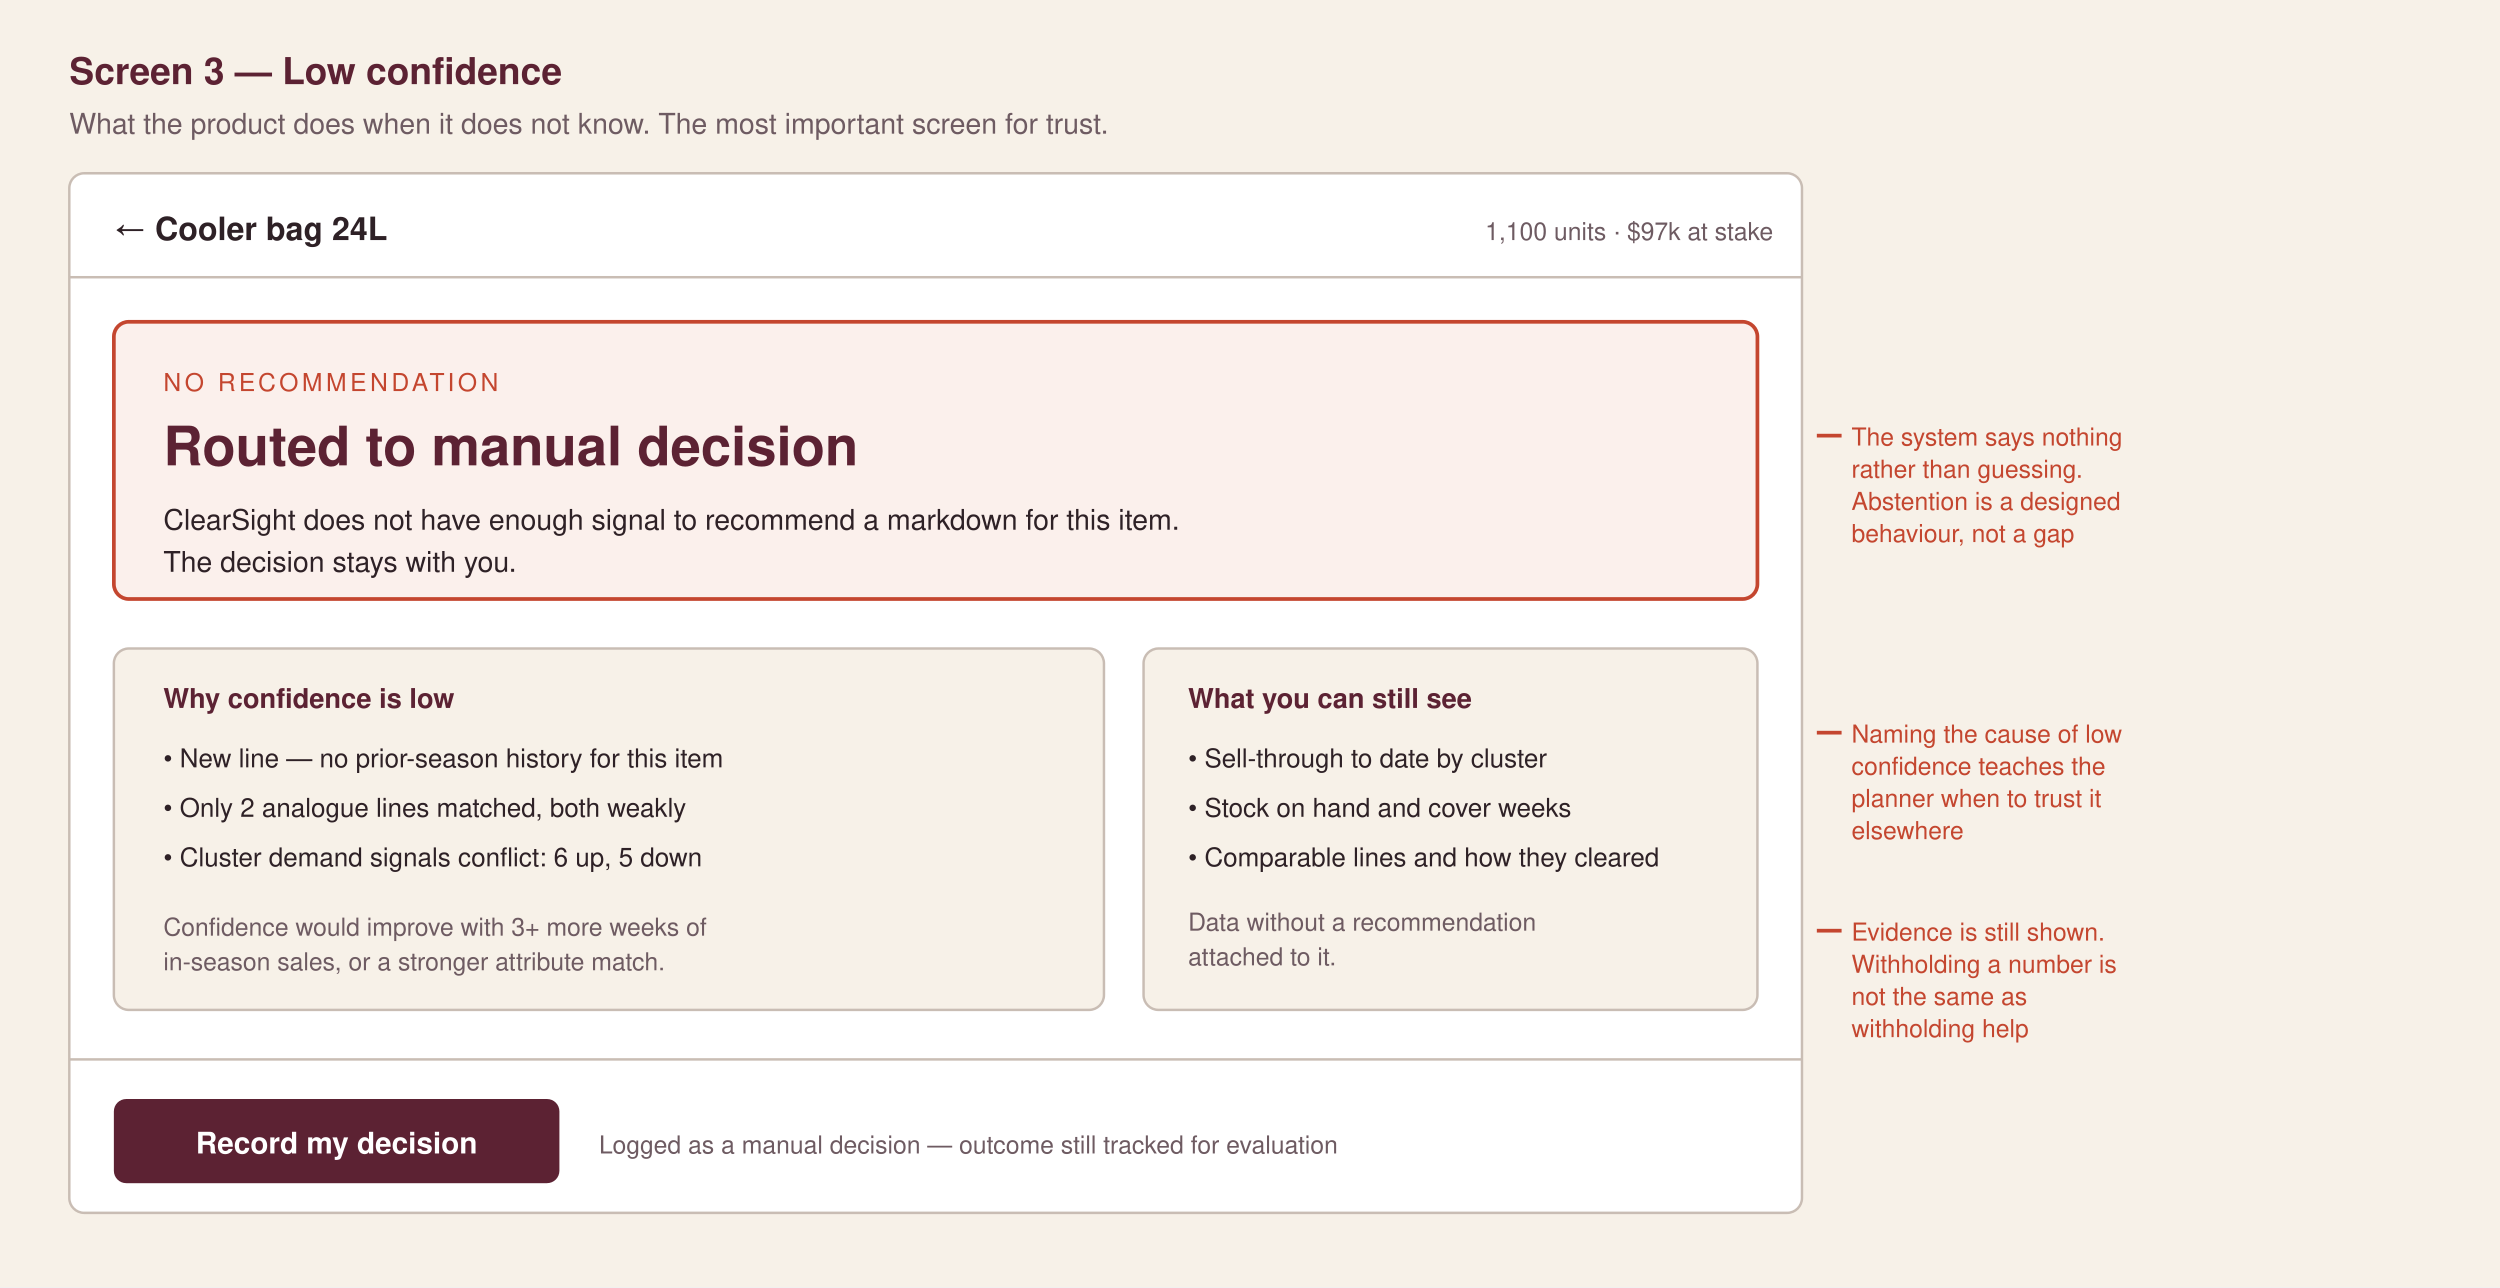
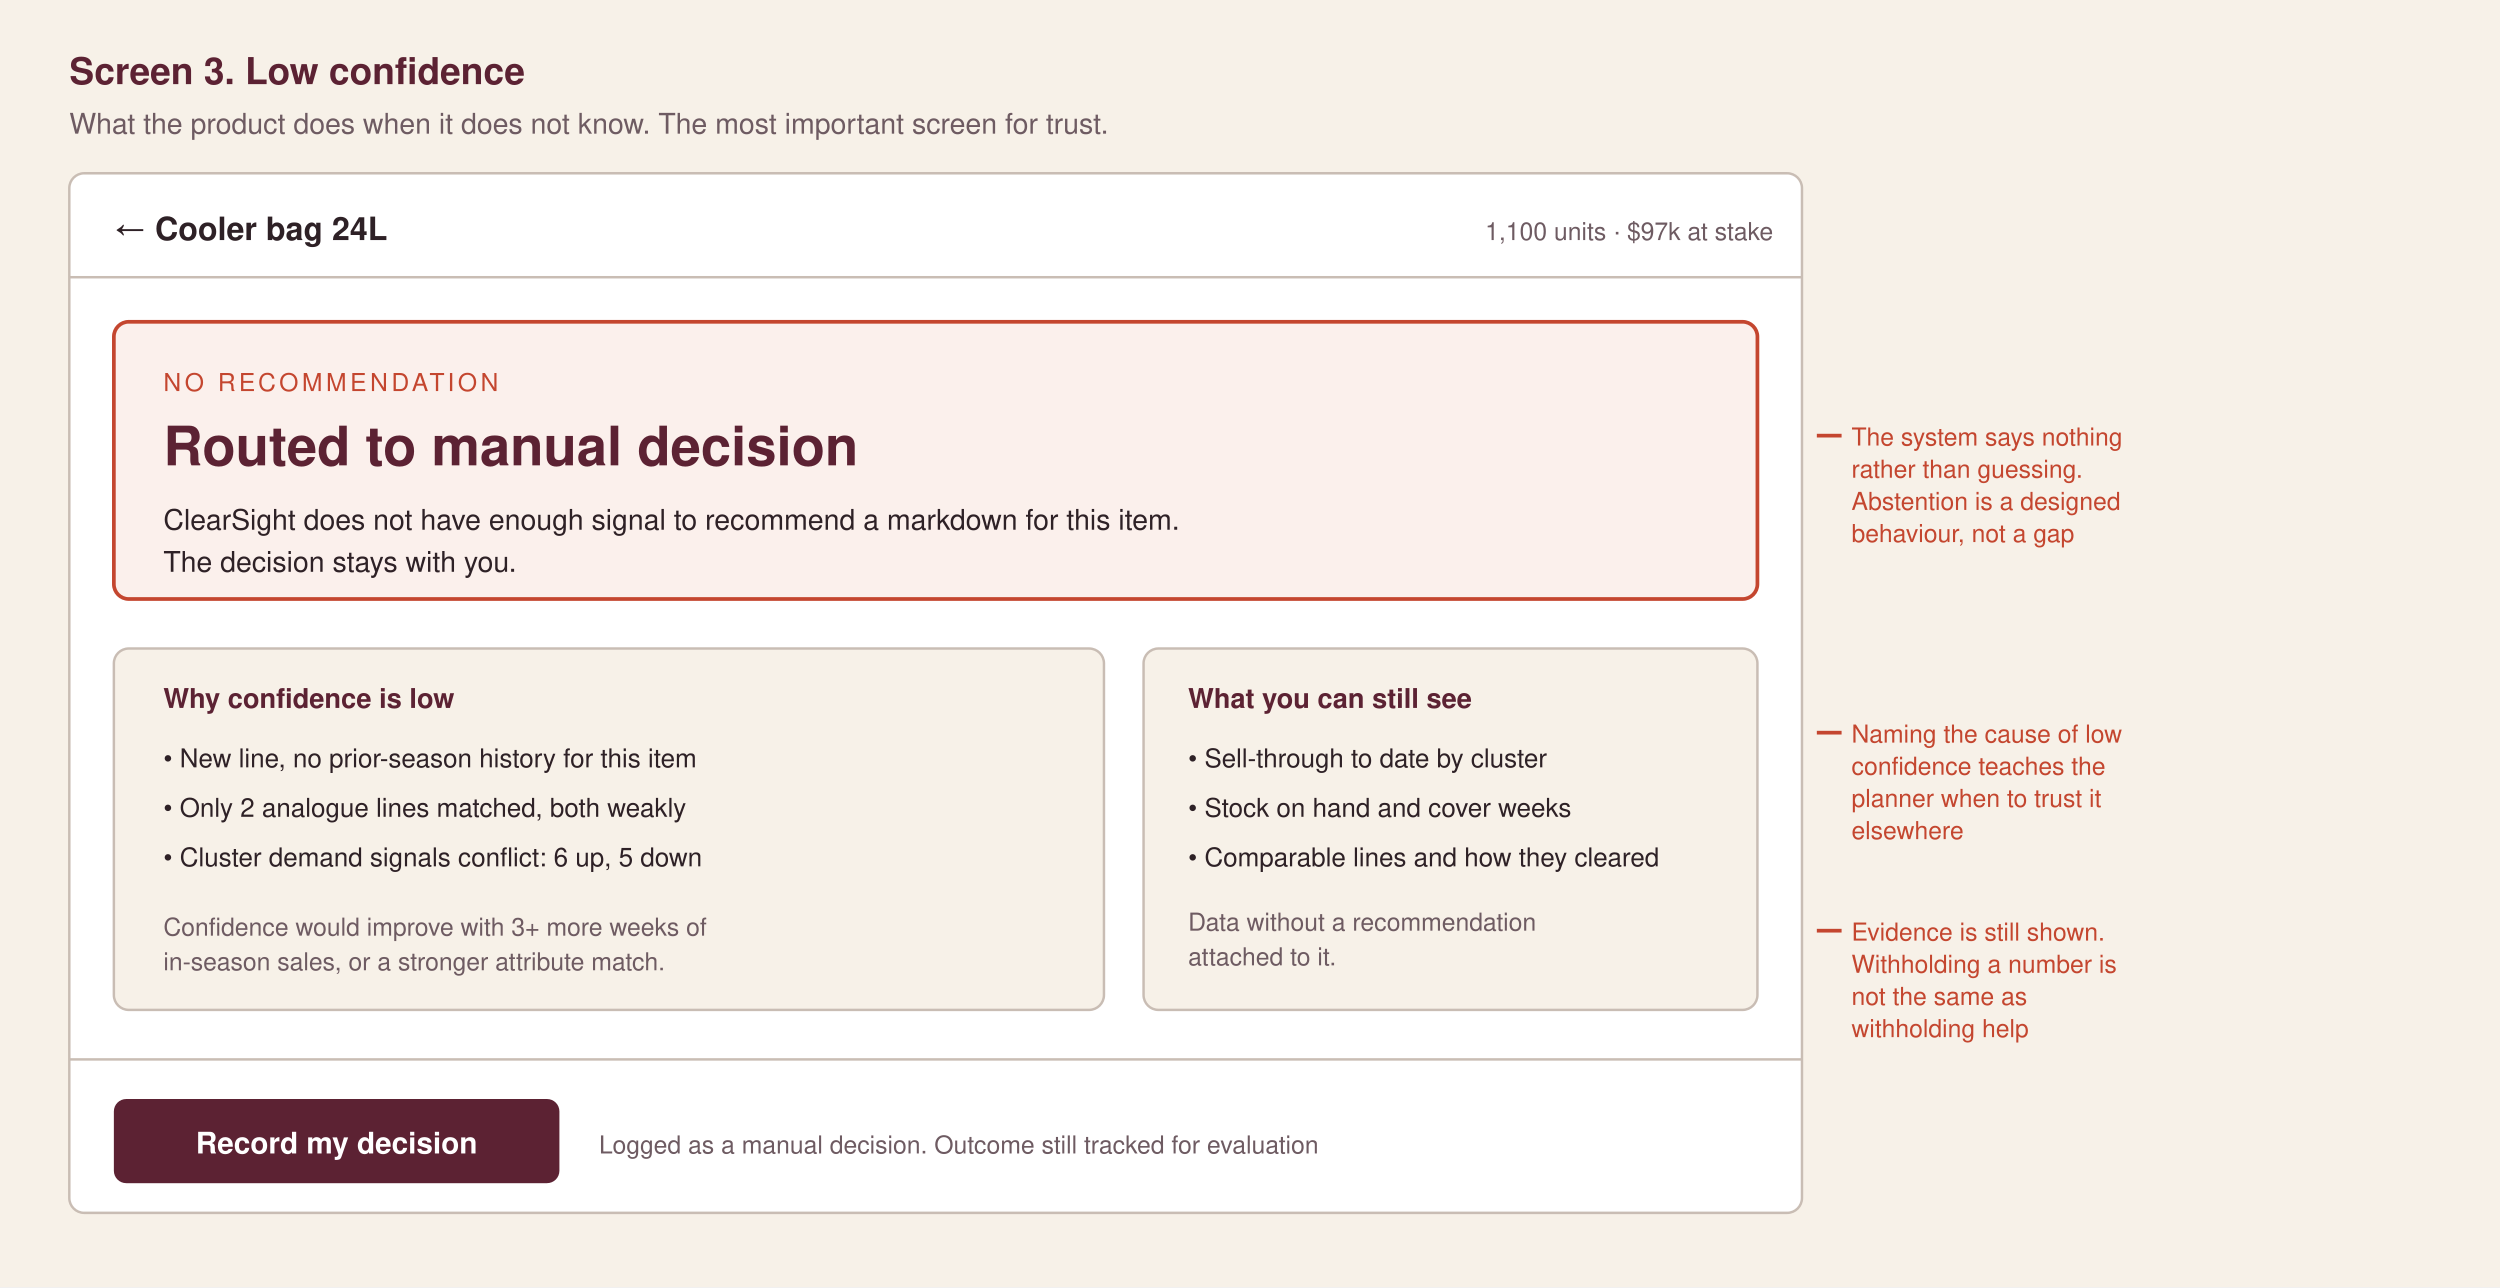
<svg xmlns="http://www.w3.org/2000/svg" viewBox="0 0 1010 520" width="1010" height="520" font-family="Helvetica, Arial, sans-serif">
  <rect width="1010" height="520" fill="#F7F1E8" />
-   <text x="28" y="34" font-size="15" font-weight="bold" fill="#5C2233">Screen 3 — Low confidence</text>
+   <text x="28" y="34" font-size="15" font-weight="bold" fill="#5C2233">Screen 3. Low confidence</text>
  <text x="28" y="54" font-size="11.5" fill="#6E5B62">What the product does when it does not know. The most important screen for trust.</text>
  <rect x="28" y="70" width="700" height="420" rx="6" fill="#FFFFFF" stroke="#C9BDB4" />
  <line x1="28" y1="112" x2="728" y2="112" stroke="#C9BDB4" />
  <text x="46" y="97" font-size="13" font-weight="bold" fill="#2E2126">← Cooler bag 24L</text>
  <text x="600" y="97" font-size="10" fill="#6E5B62">1,100 units · $97k at stake</text>
  <rect x="46" y="130" width="664" height="112" rx="6" fill="#FBF0EC" stroke="#C4462F" stroke-width="1.5" />
  <text x="66" y="158" font-size="10" fill="#C4462F" letter-spacing="1.4">NO RECOMMENDATION</text>
  <text x="66" y="188" font-size="22" font-weight="bold" fill="#5C2233">Routed to manual decision</text>
  <text x="66" y="214" font-size="11.5" fill="#2E2126">ClearSight does not have enough signal to recommend a markdown for this item.</text>
  <text x="66" y="231" font-size="11.5" fill="#2E2126">The decision stays with you.</text>
  <rect x="46" y="262" width="400" height="146" rx="6" fill="#F7F1E8" stroke="#C9BDB4" />
  <text x="66" y="286" font-size="11" font-weight="bold" fill="#5C2233">Why confidence is low</text>
-   <text x="66" y="310" font-size="10.5" fill="#2E2126">• New line — no prior-season history for this item</text>
+   <text x="66" y="310" font-size="10.5" fill="#2E2126">• New line, no prior-season history for this item</text>
  <text x="66" y="330" font-size="10.5" fill="#2E2126">• Only 2 analogue lines matched, both weakly</text>
  <text x="66" y="350" font-size="10.5" fill="#2E2126">• Cluster demand signals conflict: 6 up, 5 down</text>
  <text x="66" y="378" font-size="10" fill="#6E5B62">Confidence would improve with 3+ more weeks of</text>
  <text x="66" y="392" font-size="10" fill="#6E5B62">in-season sales, or a stronger attribute match.</text>
  <rect x="462" y="262" width="248" height="146" rx="6" fill="#F7F1E8" stroke="#C9BDB4" />
  <text x="480" y="286" font-size="11" font-weight="bold" fill="#5C2233">What you can still see</text>
  <text x="480" y="310" font-size="10.5" fill="#2E2126">• Sell-through to date by cluster</text>
  <text x="480" y="330" font-size="10.5" fill="#2E2126">• Stock on hand and cover weeks</text>
  <text x="480" y="350" font-size="10.5" fill="#2E2126">• Comparable lines and how they cleared</text>
  <text x="480" y="376" font-size="10" fill="#6E5B62">Data without a recommendation</text>
  <text x="480" y="390" font-size="10" fill="#6E5B62">attached to it.</text>
  <line x1="28" y1="428" x2="728" y2="428" stroke="#C9BDB4" />
  <rect x="46" y="444" width="180" height="34" rx="5" fill="#5C2233" />
  <text x="136" y="466" font-size="12" font-weight="bold" fill="#FFFFFF" text-anchor="middle">Record my decision</text>
-   <text x="242" y="466" font-size="10" fill="#6E5B62">Logged as a manual decision — outcome still tracked for evaluation</text>
+   <text x="242" y="466" font-size="10" fill="#6E5B62">Logged as a manual decision. Outcome still tracked for evaluation</text>
  <line x1="734" y1="176" x2="744" y2="176" stroke="#C4462F" stroke-width="1.5" />
  <text x="748" y="180" font-size="10" fill="#C4462F">The system says nothing</text>
  <text x="748" y="193" font-size="10" fill="#C4462F">rather than guessing.</text>
  <text x="748" y="206" font-size="10" fill="#C4462F">Abstention is a designed</text>
  <text x="748" y="219" font-size="10" fill="#C4462F">behaviour, not a gap</text>
  <line x1="734" y1="296" x2="744" y2="296" stroke="#C4462F" stroke-width="1.5" />
  <text x="748" y="300" font-size="10" fill="#C4462F">Naming the cause of low</text>
  <text x="748" y="313" font-size="10" fill="#C4462F">confidence teaches the</text>
  <text x="748" y="326" font-size="10" fill="#C4462F">planner when to trust it</text>
  <text x="748" y="339" font-size="10" fill="#C4462F">elsewhere</text>
  <line x1="734" y1="376" x2="744" y2="376" stroke="#C4462F" stroke-width="1.5" />
  <text x="748" y="380" font-size="10" fill="#C4462F">Evidence is still shown.</text>
  <text x="748" y="393" font-size="10" fill="#C4462F">Withholding a number is</text>
  <text x="748" y="406" font-size="10" fill="#C4462F">not the same as</text>
  <text x="748" y="419" font-size="10" fill="#C4462F">withholding help</text>
</svg>
